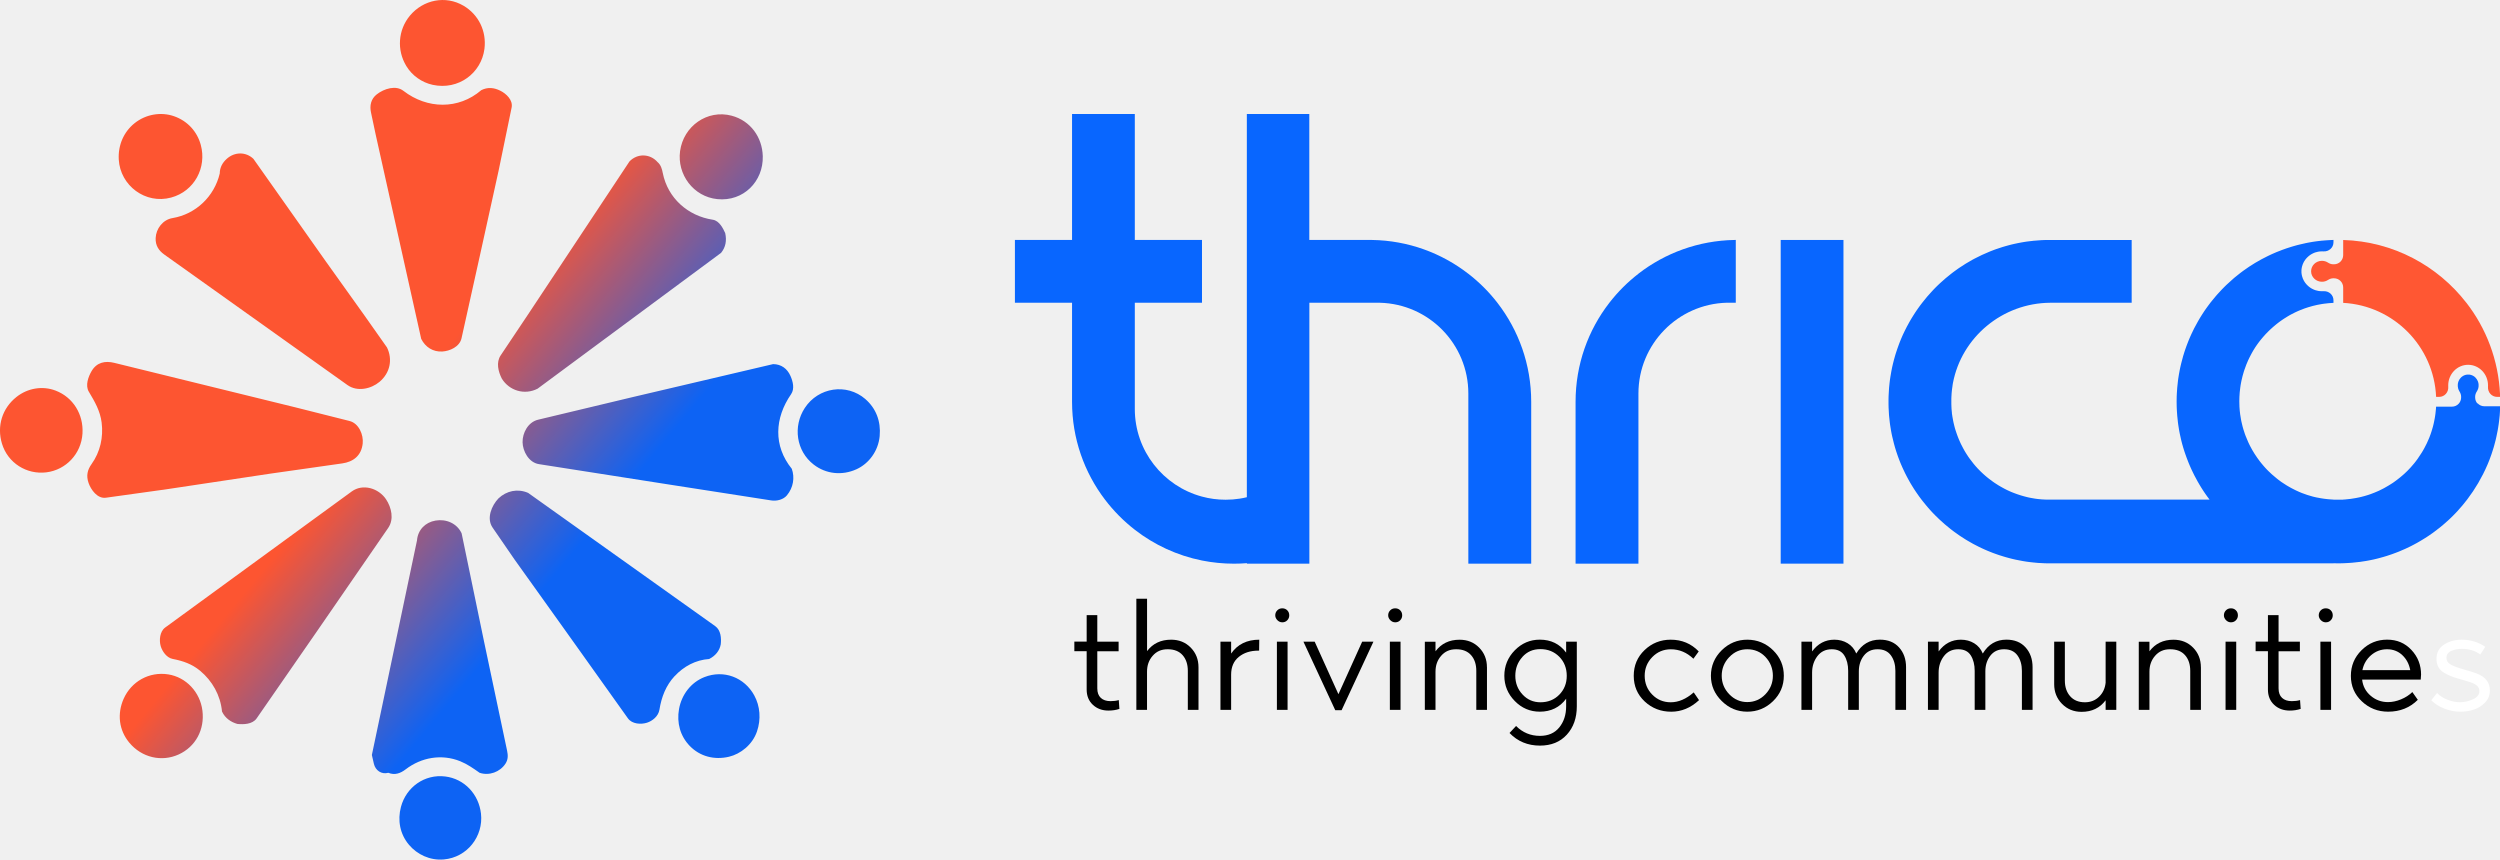
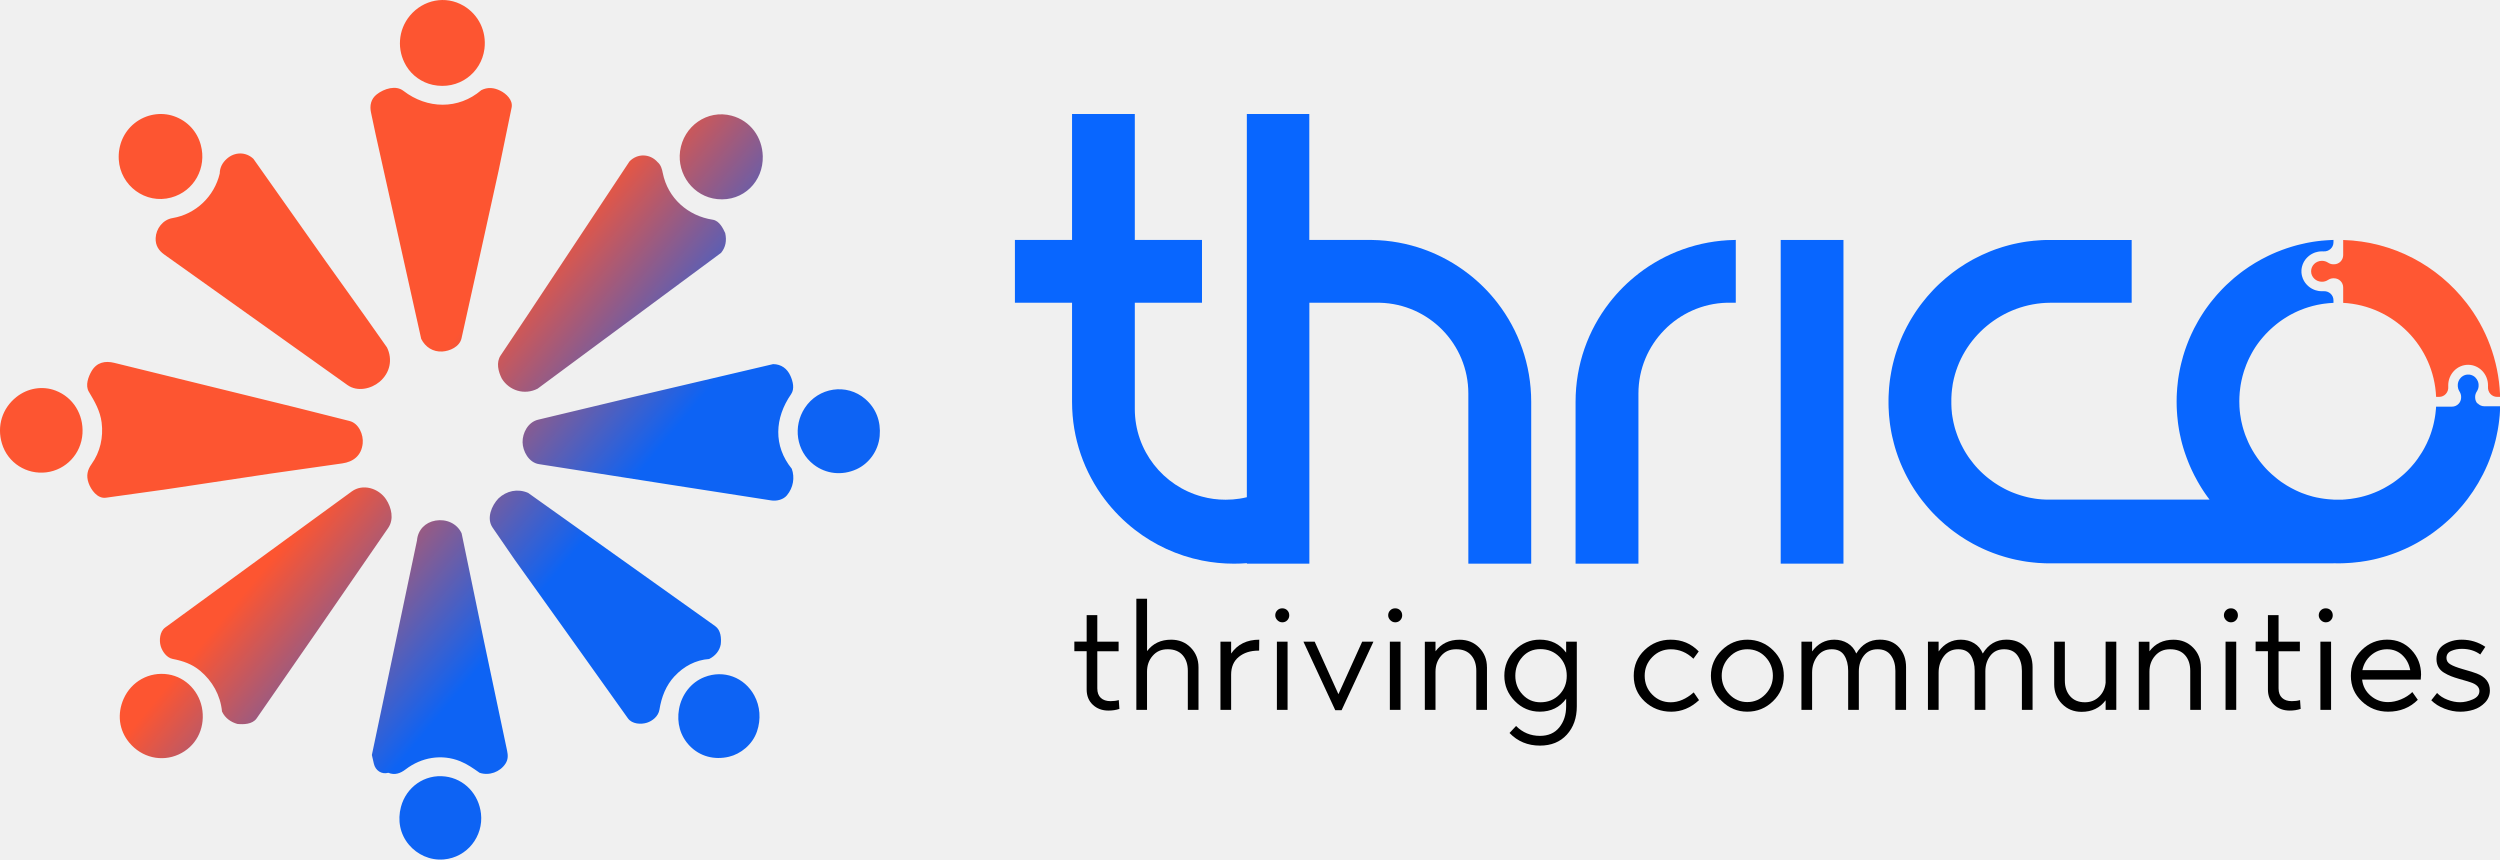
<svg xmlns="http://www.w3.org/2000/svg" id="Layer_2" data-name="Layer 2" viewBox="0 0 728.56 250.51">
  <defs>
    <style>
      .cls-1 {
        fill: #ff5733;
      }

      .cls-2 {
        fill: #0866ff;
      }

      .cls-3 {
        fill: url(#linear-gradient);
      }
    </style>
    <linearGradient id="linear-gradient" x1="25.85" y1="42.34" x2="223.56" y2="205.43" gradientUnits="userSpaceOnUse">
      <stop offset=".46" stop-color="#fd5531" />
      <stop offset=".72" stop-color="#0d63f4" />
    </linearGradient>
  </defs>
  <g id="Layer_1-2" data-name="Layer 1">
    <g>
      <path class="cls-3" d="M47.35,142.75l-16.5,2.3c-2.47.34-4.35-2.34-5.03-4.28-.75-2.13-.35-3.83.86-5.52,2.53-3.54,3.48-7.82,2.94-12.11-.43-3.41-2.02-6.12-3.74-9-1.09-1.83-.13-4.38.81-5.99,1.49-2.54,3.91-3.08,6.64-2.4l52.75,12.96,15.76,3.97c2.78.7,4.12,4.06,3.86,6.55-.37,3.55-2.73,5.36-5.98,5.82l-21.06,3-31.3,4.71ZM230.74,136.61c-5.41-6.69-5.01-14.76-.2-21.73,1.09-1.58.52-3.75-.18-5.33-.94-2.13-2.7-3.42-5.05-3.44l-40.76,9.57-27.73,6.63c-2.93.7-4.58,3.84-4.53,6.58.05,2.57,1.78,5.9,4.76,6.37l38.43,6.02,29.3,4.56c1.6.25,3.53-.25,4.55-1.49,1.87-2.26,2.33-5.18,1.41-7.75ZM112.78,101.26l-6.56-9.31-11.34-15.87-21.02-29.78c-2.24-2.14-5.49-2.05-7.75-.04-1.27,1.13-2.06,2.54-2.07,4.3-1.59,6.69-6.95,11.85-13.79,13-2.79.47-4.79,3.08-4.89,5.84-.08,2.11.86,3.6,2.53,4.79l53.38,38.03c2.84,2.02,6.85,1.14,9.33-.94,3.12-2.63,3.86-6.56,2.18-10.02ZM149.1,31.34c.45-2.2-1.62-4.08-3.31-4.91-1.87-.93-3.7-1.08-5.54-.15-6.63,5.7-15.75,5.54-22.69.19-2.21-1.71-5.61-.64-7.74,1.01-1.74,1.34-2.13,3.31-1.7,5.31l1.38,6.51,13.25,59.46c1.23,2.45,3.49,3.83,6.13,3.68,2.17-.12,5.06-1.35,5.62-3.86l5.29-23.82,5.53-25.09,3.78-18.33ZM69.12,210.97c1.84.18,4.45.15,5.68-1.63l17.89-25.83,20.44-29.66c1.75-2.54.96-5.94-.62-8.33-2.13-3.21-6.73-4.68-10-2.3l-13.54,9.87-40.85,29.8c-1.58,1.16-1.77,3.76-1.29,5.4.45,1.52,1.72,3.4,3.5,3.74,3,.58,5.62,1.48,7.99,3.45,3.54,2.95,5.92,7.1,6.38,11.88.93,1.99,2.65,3.09,4.43,3.6ZM210.13,73.7c1.34-1.65,1.7-3.55,1.21-5.78-.57-1.23-1.65-3.59-3.63-3.89-7.2-1.09-13.1-6.26-14.56-13.6-.24-1.21-.54-2.35-1.53-3.2-2.18-2.47-5.84-2.6-8.17-.19l-29.48,44.47-8.07,12.07c-1.37,2.04-.7,4.72.35,6.77,2.18,3.52,6.61,4.87,10.42,2.92l53.44-39.56ZM196.59,197.07c2.66-2.89,6.16-4.75,10.07-5.02,1.85-.92,3.06-2.46,3.38-4.26.21-1.77.05-4.14-1.61-5.32l-54.52-38.83c-3.08-1.33-6.3-.6-8.64,1.6-2.01,2.11-3.57,5.82-1.72,8.51l6.36,9.25,14.49,20.26,18.59,26.08c1.2,1.68,3.8,1.84,5.57,1.27,1.53-.5,3.3-1.82,3.62-3.81.6-3.73,1.9-7.03,4.39-9.73ZM139.77,225.21c2.76.93,5.93-.21,7.53-2.65.79-1.21.77-2.43.48-3.79l-6.76-32.01-6.49-31.33c-1.34-2.92-4.52-4.26-7.62-3.72-2.99.52-5.14,2.71-5.39,5.79l-13.15,62.52.59,2.57c.44,1.92,2.22,3.18,4.2,2.62,1.9.77,3.54.16,5.07-1.01,4.58-3.51,10.5-4.53,15.88-2.36,2.08.84,3.81,2.07,5.66,3.37ZM135.06,1.66c-5.23-3.07-11.72-1.74-15.59,2.89-3.46,4.15-3.9,10.02-1.05,14.71,1.68,2.77,4.51,4.78,7.7,5.47,7.49,1.61,14.15-3.42,15.06-10.49.65-5.12-1.69-9.98-6.11-12.58ZM58.51,42.22c-1.07-3.93-3.88-6.97-7.76-8.34s-8.32-.56-11.55,2.04c-3.1,2.49-4.83,6.34-4.59,10.58.44,7.58,7.76,13.11,15.27,11.07,6.78-1.84,10.43-8.75,8.63-15.35ZM222.29,45.51c-.15-5.54-3.6-10.33-9.06-11.79-7.09-1.89-14.05,3.02-15.04,10.32-.91,6.75,3.85,13.28,10.86,13.99,7.6.77,13.44-5.17,13.24-12.51ZM52.04,219.88c4.97-2.25,7.65-7.28,6.95-12.8-.68-5.41-4.77-9.73-9.96-10.55-5.54-.87-10.78,2.06-13.02,7.16-1.89,4.32-1.39,9.06,1.67,12.74,3.63,4.36,9.41,5.69,14.36,3.45ZM16.23,113.84c-3.89-1.5-8.24-.7-11.45,1.86-4.14,3.29-5.75,8.49-4.21,13.58,1.7,5.64,7.19,9.09,12.96,8.37,5.61-.7,10.16-5.32,10.51-11.35.32-5.56-2.74-10.51-7.81-12.46ZM252.19,116.3c-5.45-4.71-13.71-3.44-17.66,2.6-3.49,5.34-2.52,12.53,2.6,16.49,3.57,2.76,8.25,3.27,12.45,1.37,3.62-1.64,6.38-5.31,6.78-9.68.39-4.28-1.05-8.07-4.18-10.78ZM219.81,202.66c-2.89-5.29-8.9-7.54-14.52-5.34-3.94,1.54-6.67,5.15-7.41,9.33-.7,3.95.33,7.86,3.15,10.75,2.92,3,7.07,4.16,11.42,3.13,3.38-.8,6.83-3.5,8.15-7.36,1.22-3.57.92-7.38-.79-10.51ZM140.17,237.11c-.64-5.63-4.8-10.14-10.44-10.83-5.99-.73-11.35,3.1-12.88,8.86-1.04,3.9-.31,7.94,2.36,11.08,2.35,2.77,6.06,4.6,10.13,4.24,6.82-.59,11.58-6.75,10.83-13.36Z" />
      <g>
        <rect class="cls-2" x="518.94" y="69.93" width="18.29" height="94.33" />
        <path class="cls-2" d="M722,117.62c-.42-.47-.68-1.09-.68-1.78v-.23c0-.53.18-1.04.46-1.49,0-.01.02-.03.03-.04,0,0,0,0,0,0,.04-.06.08-.13.11-.19.07-.13.14-.27.19-.41.01-.04.03-.07.04-.11.01-.04.03-.07.04-.11,0-.04.02-.07.03-.1,0-.04.02-.07.03-.1,0-.01,0-.03,0-.04h0s.01-.07.02-.11c0-.04.02-.07.02-.11h0c.01-.08.02-.16.03-.24,0-.08,0-.16,0-.24s0-.16,0-.24c0-.04,0-.08-.01-.12,0-.04,0-.08-.01-.12-.02-.11-.04-.21-.06-.31-.04-.15-.09-.3-.14-.44-.16-.38-.38-.72-.65-1.01l-.11-.11s-.1-.09-.15-.13c-.02-.02-.05-.04-.07-.06-.04-.04-.09-.07-.13-.1-.04-.03-.07-.05-.11-.07-.04-.03-.09-.05-.14-.08-.04-.03-.09-.05-.13-.07-.04-.02-.09-.04-.13-.06,0,0,0,0-.01,0-.04-.02-.08-.04-.12-.05-.05-.02-.1-.04-.14-.05-.04-.02-.08-.03-.12-.04-.06-.02-.11-.03-.17-.04-.05,0-.1-.02-.15-.03-.05,0-.1-.02-.15-.02-.05,0-.1,0-.16-.01-.05,0-.1,0-.16,0s-.11,0-.16,0c-.05,0-.11,0-.16.01-.05,0-.1,0-.15.02-.05,0-.1.02-.15.03-.04,0-.09.02-.13.03,0,0-.02,0-.03,0-.04,0-.09.02-.13.04-.05.01-.1.03-.14.05-.04.02-.09.04-.14.06-.05.02-.09.04-.14.06-.04.02-.09.04-.13.07-.13.07-.26.15-.38.25-.02.02-.05.04-.07.06-.05.04-.1.09-.15.13l-.11.11c-.27.29-.5.63-.65,1.01-.06.14-.11.29-.14.44-.03.1-.04.2-.06.31,0,.04,0,.08-.01.12,0,.04,0,.08-.01.12,0,.08,0,.16,0,.24s0,.16,0,.24c0,.08.01.16.03.24,0,.07.02.14.04.21,0,.01,0,.03,0,.04.02.07.03.14.05.2h0c.02.07.05.15.07.22.05.14.12.28.19.41.04.07.07.13.11.19,0,0,0,0,0,.02.3.46.48.98.48,1.53v.22c0,.68-.26,1.31-.68,1.78-.49.55-1.2.89-1.99.89h-4.63c-.01.24-.03.46-.04.68-.04.45-.08.9-.14,1.35-.03.19-.05.38-.08.57-.02.11-.03.22-.05.33-.03.18-.06.36-.09.54-.03.19-.07.37-.11.56-.04.21-.09.42-.13.64-.04.2-.09.41-.14.61,0,.03-.01.05-.02.07-.04.18-.09.35-.13.52-.01.05-.03.1-.04.14-.05.19-.11.39-.17.58-.06.21-.13.42-.19.63-.08.26-.17.52-.26.78-.05.16-.11.31-.17.46-.06.16-.12.32-.18.48-.06.15-.12.31-.19.46-.38.92-.81,1.82-1.29,2.69-.11.2-.21.39-.33.59-.1.18-.2.35-.31.52-.06.1-.12.2-.19.31-.34.56-.71,1.11-1.09,1.64-.09.12-.18.24-.26.36-.03.04-.06.08-.09.12-.1.14-.21.28-.32.42-.03.04-.06.08-.09.12-.09.12-.19.24-.28.35-.23.29-.47.57-.72.84-.11.14-.24.27-.36.41-.58.64-1.18,1.24-1.82,1.82-.16.14-.32.29-.48.42-.17.15-.34.29-.51.43-.11.1-.23.19-.34.28-.13.11-.27.22-.41.32-.13.11-.27.21-.41.32-.14.11-.28.21-.42.31-.11.09-.23.17-.34.25-.14.1-.28.2-.43.3-.18.12-.35.23-.53.34-.12.08-.24.16-.37.23-.12.08-.24.15-.36.22-.36.22-.72.43-1.09.63-.16.09-.32.17-.48.26-.33.17-.65.34-.98.49-.13.07-.27.13-.41.19-.38.17-.76.34-1.15.49-.19.08-.38.15-.58.22-.01,0-.03.01-.04.02-.14.06-.29.11-.43.16-.26.1-.53.19-.79.27-.21.07-.42.13-.63.19-.2.06-.41.12-.62.18-.02,0-.03,0-.05.01-.2.06-.41.11-.61.16-.19.05-.39.1-.59.14s-.4.09-.59.12c-.15.03-.3.06-.46.09-.98.19-1.98.32-2.99.4-.18.01-.35.03-.53.04-.05,0-.1,0-.15,0v.04h-2.84v-.03s-.03,0-.04,0c-.21,0-.43-.02-.64-.04-.23-.01-.46-.03-.69-.05-.23-.02-.45-.04-.68-.07-.19-.02-.39-.04-.58-.07-.1-.01-.19-.03-.28-.04-.11-.02-.23-.03-.34-.05-.11-.02-.21-.03-.31-.05-.16-.02-.31-.05-.47-.08-.03,0-.06,0-.09-.02-.2-.03-.39-.07-.58-.11-.01,0-.03,0-.05,0-.21-.04-.42-.09-.63-.14-.21-.05-.42-.1-.63-.15-1.08-.28-2.14-.63-3.17-1.03-.2-.08-.41-.16-.61-.25-.14-.05-.27-.11-.41-.18-.28-.12-.56-.25-.83-.38-.13-.06-.26-.12-.38-.19-.28-.14-.57-.28-.85-.44-.11-.05-.22-.11-.33-.18-.26-.14-.51-.29-.77-.44-.13-.08-.27-.16-.4-.24-.46-.28-.92-.58-1.37-.89-.12-.08-.23-.16-.35-.25-.18-.12-.35-.25-.52-.39-.17-.13-.34-.26-.51-.4-.51-.4-1-.82-1.48-1.25-.32-.29-.64-.58-.94-.89-.14-.14-.28-.28-.42-.42-.01-.02-.03-.03-.04-.04-.15-.15-.29-.31-.43-.46-.14-.15-.27-.29-.4-.44-.02-.02-.04-.04-.06-.07-.27-.31-.54-.63-.8-.95,0,0,0-.02-.02-.03-.13-.16-.26-.33-.39-.49-.26-.34-.52-.69-.76-1.04-.25-.36-.49-.72-.73-1.09-.47-.73-.9-1.48-1.3-2.26-.1-.19-.2-.39-.29-.58-.1-.19-.19-.39-.28-.59-.27-.59-.53-1.2-.76-1.82-.08-.2-.16-.41-.23-.62-.14-.42-.28-.84-.41-1.26-.08-.26-.15-.53-.23-.8-.12-.47-.24-.94-.34-1.42-.04-.18-.07-.36-.11-.54-.11-.54-.19-1.09-.27-1.64-.1-.74-.17-1.48-.21-2.24h0c-.03-.52-.04-1.05-.04-1.58,0-.42,0-.84.03-1.26h0c.04-.93.12-1.84.25-2.75.03-.23.06-.45.1-.68.04-.23.07-.45.12-.67.04-.22.08-.44.13-.66.1-.44.2-.88.31-1.31.11-.43.24-.86.37-1.29.06-.21.13-.42.21-.64.14-.42.3-.84.46-1.25,0,0,0-.02,0-.03.18-.46.37-.91.57-1.35.07-.15.14-.3.21-.44.06-.14.13-.27.2-.41.13-.26.26-.53.4-.78.08-.16.17-.31.25-.47.09-.16.18-.32.27-.48.07-.12.14-.23.2-.35.04-.07.08-.13.12-.19.07-.12.15-.25.23-.37.04-.07.09-.14.13-.21.08-.13.17-.26.25-.38.03-.05.06-.1.1-.15.08-.12.17-.25.26-.37.08-.12.17-.24.25-.35.12-.17.25-.34.37-.5.11-.14.22-.28.33-.42.13-.17.27-.34.41-.5.15-.18.29-.35.45-.53.45-.52.92-1.03,1.41-1.51.15-.15.31-.31.47-.46.24-.22.47-.44.71-.65.11-.11.22-.2.34-.3.21-.18.42-.36.63-.53.14-.12.28-.24.43-.35.23-.18.46-.35.69-.53.12-.09.24-.18.36-.26.22-.16.44-.31.66-.46.16-.11.32-.22.49-.32.34-.22.68-.43,1.03-.64.12-.07.24-.14.36-.21.04-.02.08-.05.12-.07.16-.09.33-.19.5-.27.35-.19.71-.37,1.08-.55.1-.05.2-.1.3-.14.13-.06.27-.13.41-.19.2-.09.41-.18.61-.26.48-.2.95-.38,1.44-.56.35-.13.7-.25,1.06-.35.42-.13.85-.26,1.29-.37.41-.11.83-.21,1.25-.3.04,0,.07-.01.1-.02.43-.09.86-.17,1.29-.24.22-.04.45-.08.68-.1.9-.12,1.82-.21,2.75-.25h0v-.75c0-1.56-1.33-2.74-2.89-2.65h-.03c-.14,0-.28.01-.42.01-.22,0-.43,0-.64-.03-.07,0-.14-.02-.21-.03-.09-.01-.19-.03-.28-.04h0c-.24-.05-.48-.11-.71-.18,0,0-.01,0-.02,0-.11-.04-.23-.07-.34-.12-.1-.04-.2-.08-.29-.12-.02,0-.04-.02-.06-.03-.11-.05-.2-.1-.31-.15-.13-.07-.25-.14-.37-.21-.12-.07-.24-.15-.35-.24-.09-.07-.19-.14-.27-.21-.08-.06-.16-.13-.24-.21,0,0-.02-.01-.02-.02-.07-.06-.13-.12-.2-.19-.06-.06-.12-.12-.18-.19-.04-.05-.09-.1-.13-.14-.22-.25-.41-.52-.58-.81-.04-.07-.08-.14-.12-.21-.21-.39-.38-.81-.49-1.25-.01-.05-.03-.11-.04-.17-.01-.04-.02-.09-.03-.13-.02-.07-.03-.13-.04-.2-.02-.09-.03-.18-.04-.27,0-.06-.01-.12-.02-.18,0-.05,0-.1-.01-.15,0-.11,0-.22,0-.33s0-.22,0-.33c0-.05,0-.1.01-.15,0-.06,0-.12.02-.18,0-.09.02-.18.04-.27,0-.07.02-.14.04-.2,0-.04.02-.09.03-.13,0-.06.03-.11.04-.17.11-.44.28-.86.49-1.25.04-.07.08-.14.12-.21.17-.29.36-.56.58-.81.04-.05.08-.1.13-.14.06-.06.11-.12.18-.19.06-.06.13-.13.2-.19,0,0,.01-.01.02-.02.08-.07.16-.14.24-.21.09-.07.18-.14.27-.21.11-.08.23-.16.35-.24.12-.08.25-.15.37-.21.1-.05.2-.1.31-.15.02,0,.04-.02.06-.03.1-.04.19-.08.29-.12.11-.04.22-.08.34-.12,0,0,0,0,.02,0,.23-.07.47-.13.71-.18h0c.09-.02.19-.03.28-.04.07,0,.14-.02.21-.03.21-.02.43-.03.64-.03.14,0,.28,0,.42.01h.03c1.56.09,2.89-1.09,2.89-2.65v-.69h-.03c-.22,0-.44.02-.65.03-.23,0-.45.02-.68.04-.17,0-.33.02-.49.03-.14.01-.28.02-.42.03-.18.01-.35.03-.53.04-.2.02-.4.04-.6.05-.22.02-.44.05-.66.07s-.44.05-.67.08c-.22.03-.44.06-.66.09-.22.03-.44.07-.66.1-.22.03-.43.07-.64.11-.22.04-.45.08-.67.12s-.44.08-.65.13c-.65.13-1.29.28-1.93.44-.21.05-.43.11-.64.16-.13.04-.26.07-.4.11-.17.04-.34.09-.5.14-.12.04-.24.07-.37.11-.21.06-.42.12-.63.19-.42.13-.83.26-1.24.4-.36.12-.71.25-1.07.38-.17.06-.34.12-.5.19-.91.34-1.81.71-2.69,1.11-.38.18-.76.35-1.14.54-2.54,1.23-4.95,2.68-7.21,4.33-.3.22-.59.44-.88.66-.55.42-1.09.86-1.62,1.3-.15.12-.3.25-.44.38-.66.57-1.3,1.15-1.93,1.75-.15.14-.29.28-.44.43-.15.14-.29.28-.43.43-.15.15-.3.3-.45.46-.44.46-.88.93-1.3,1.41l-.42.48c-.42.49-.82.98-1.22,1.47-.13.17-.26.34-.4.5-.22.29-.44.57-.65.87-.21.28-.41.56-.62.85-.02.02-.03.04-.05.07-.17.23-.33.47-.49.71-.06.09-.11.17-.17.26-.18.26-.35.53-.52.8-.18.28-.36.57-.53.86-.19.33-.39.65-.58.98-.05.08-.1.17-.14.26-.32.56-.62,1.12-.92,1.69,0,.02-.02.04-.03.05-.28.55-.55,1.11-.81,1.67-.09.19-.18.39-.26.58-.09.19-.17.39-.26.59-.08.19-.17.39-.25.59s-.16.4-.24.6c-.08.2-.16.4-.23.6s-.15.4-.23.6c-.07.19-.14.38-.2.57-.03.08-.06.16-.09.24-.12.34-.23.68-.34,1.02-.12.37-.24.75-.35,1.13-.21.73-.41,1.46-.58,2.2-.08.33-.16.66-.23.99-.05.24-.1.48-.15.72-.04.21-.09.43-.12.64-.05.26-.09.51-.14.76-.07.4-.13.79-.19,1.19-.03.22-.06.44-.09.66-.09.66-.16,1.32-.21,1.99-.02.22-.04.44-.05.67-.02.25-.04.51-.05.76-.01.19-.02.39-.03.58,0,.22-.02.43-.03.65v.03c-.02.47-.02.95-.02,1.42s0,.95.02,1.42h0c0,.23.02.45.03.68,0,.2.02.4.03.59.01.25.03.5.05.76.02.22.04.45.05.67.05.67.13,1.33.21,1.99.03.22.06.44.09.66.03.22.06.44.1.65.03.17.05.34.08.51.02.13.04.27.07.41.02.13.04.26.07.38.04.2.08.41.12.62.13.63.27,1.26.42,1.89.04.16.08.32.12.48.05.22.11.43.17.65.05.19.1.38.16.56.04.14.08.28.12.42.05.15.09.31.14.46.06.19.11.38.18.56.02.08.05.15.07.22.1.29.19.57.29.85.03.08.06.16.09.24.07.19.13.38.2.57.07.2.15.41.23.6.08.2.15.4.23.6.08.2.16.4.24.6s.17.4.25.59c.09.2.17.39.26.59.09.19.18.39.26.58.26.56.53,1.12.81,1.67,0,.02.02.04.03.05.3.58.61,1.16.93,1.73.19.34.39.67.58,1,.14.23.28.46.42.69.05.09.11.17.16.26.17.27.34.54.52.81.19.28.37.56.56.83,0,0,.01.02.02.03.2.28.4.56.6.84.01.02.03.04.04.05.19.26.39.52.58.78h-46.58c-.2,0-.41,0-.61,0-.02,0-.04,0-.06,0-.1,0-.19,0-.28,0-.35,0-.69-.03-1.03-.05-.11,0-.22-.01-.34-.02-.15,0-.3-.03-.45-.04-.16-.02-.33-.03-.49-.05-.03,0-.05,0-.08,0-.16-.02-.32-.04-.48-.06-.19-.03-.37-.05-.56-.08-.47-.07-.94-.16-1.41-.25-.17-.04-.34-.07-.51-.11-.15-.04-.3-.07-.45-.11-.23-.05-.46-.11-.69-.18-.02,0-.03,0-.05-.01-.03,0-.06-.02-.09-.03-.25-.06-.49-.13-.74-.21-.1-.03-.21-.06-.31-.1-.04-.01-.09-.03-.13-.04-.15-.05-.31-.1-.46-.15-.23-.08-.45-.16-.68-.24-.19-.07-.37-.14-.56-.21-.03,0-.05-.02-.08-.03-.22-.09-.43-.17-.65-.26-.2-.08-.4-.17-.6-.26-.01,0-.03-.01-.04-.02-.18-.08-.35-.16-.52-.24-.01,0-.03-.01-.04-.02-.01,0-.03-.01-.04-.02-.03-.01-.05-.02-.08-.04-.19-.09-.39-.19-.58-.29-.2-.11-.41-.21-.61-.33-.2-.11-.41-.22-.61-.34-.19-.11-.38-.22-.56-.33-.03-.02-.06-.04-.09-.05-.37-.23-.74-.47-1.1-.71-.19-.12-.38-.26-.56-.39,0,0,0,0,0,0-.37-.26-.74-.54-1.1-.82-.18-.14-.36-.28-.54-.43-.18-.14-.35-.29-.52-.44-.18-.15-.35-.3-.52-.46-.13-.12-.26-.23-.38-.35-.06-.06-.12-.12-.19-.18-.06-.06-.12-.12-.19-.18-.08-.08-.16-.15-.24-.24-.08-.08-.17-.17-.25-.25-.02-.02-.04-.04-.06-.06-.1-.1-.19-.19-.28-.29-.02-.02-.03-.03-.05-.05,0-.01-.02-.03-.04-.04-.03-.04-.07-.07-.1-.11-.02-.02-.04-.04-.05-.06-.09-.09-.17-.19-.25-.28-.04-.03-.06-.07-.1-.1-.23-.26-.46-.53-.68-.8-.44-.53-.86-1.08-1.26-1.64-.14-.2-.27-.4-.41-.59,0-.02-.02-.03-.03-.05,0,0,0,0-.01-.02-.11-.15-.2-.31-.31-.47-.08-.13-.16-.26-.24-.38-.13-.2-.25-.41-.37-.61-.01-.02-.03-.04-.04-.07-.07-.11-.13-.23-.19-.34,0-.01-.02-.03-.02-.04-.07-.12-.14-.24-.2-.36-.22-.41-.43-.82-.64-1.24-.1-.21-.2-.42-.29-.63-.07-.15-.13-.3-.19-.45-.04-.08-.07-.16-.11-.24-.03-.08-.07-.16-.1-.24-.02-.04-.04-.09-.05-.13-.05-.12-.1-.23-.14-.35-.07-.18-.14-.35-.2-.53-.08-.22-.16-.44-.23-.66-.05-.15-.1-.3-.15-.45,0-.02,0-.03-.02-.05,0-.02-.01-.04-.02-.06-.03-.09-.05-.17-.08-.26-.04-.11-.07-.21-.1-.32-.01-.03-.02-.06-.03-.1-.03-.1-.05-.19-.08-.28-.04-.15-.09-.31-.12-.46,0-.02,0-.03-.01-.04-.06-.25-.12-.49-.18-.74-.04-.16-.07-.33-.11-.49-.02-.1-.04-.2-.06-.3-.08-.38-.15-.77-.21-1.16-.04-.22-.07-.44-.1-.66-.02-.12-.03-.24-.05-.35,0,0,0-.02,0-.03s0-.02,0-.03c0-.03,0-.06,0-.09-.02-.16-.04-.33-.05-.5-.02-.19-.04-.37-.05-.56,0-.11-.02-.21-.02-.31,0-.03,0-.06,0-.1,0-.11-.02-.22-.02-.34,0-.05,0-.1,0-.15,0-.16-.02-.33-.02-.49,0-.09,0-.19,0-.28,0-.2,0-.4,0-.6v-.23c0-.11,0-.23,0-.34,0-.09,0-.18,0-.26,0-.22.01-.43.03-.65,0-.18.02-.35.03-.53v-.02s0-.04,0-.06c0-.11.01-.22.03-.33,0-.02,0-.03,0-.05.02-.23.04-.47.07-.7.01-.12.03-.24.04-.36s.03-.24.05-.36c.03-.23.06-.46.1-.69,0-.02,0-.04,0-.06,0,0,0-.02,0-.03.03-.21.07-.43.11-.64,2.52-13.32,14.38-23.33,28.39-23.41h.05s.08,0,.13,0h23.52v-18.29h0s-23.06,0-23.06,0c-.22,0-.43,0-.65,0s-.44,0-.65,0h-.16s-.07,0-.1,0h-.03c-.14,0-.28,0-.42,0-.26,0-.53.02-.79.03-.15,0-.31.01-.46.02-.74.04-1.48.1-2.22.17-.29.03-.58.06-.87.1-.3.04-.6.07-.9.11-.02,0-.04,0-.06,0-.29.04-.57.08-.86.13-.35.05-.7.11-1.04.18-.31.06-.63.12-.94.18h0c-.31.06-.62.13-.93.2-.22.05-.43.1-.65.15-.05,0-.09.02-.14.03-.13.03-.26.06-.39.1-.19.04-.38.1-.57.15-.35.09-.7.19-1.05.29-.27.08-.53.16-.8.24-.06.02-.12.04-.18.06-.26.08-.53.17-.79.26-.22.07-.44.15-.65.22,0,0-.02,0-.03,0-.18.06-.35.12-.52.19-.41.15-.82.31-1.23.47-.12.05-.24.1-.36.15-1.43.58-2.83,1.24-4.19,1.95-.23.12-.47.25-.7.37-1.31.72-2.58,1.5-3.8,2.33-.11.08-.22.15-.34.23-.48.33-.94.67-1.41,1.02-.22.16-.43.33-.64.49,0,0,0,0,0,0h0c-1.13.88-2.22,1.8-3.26,2.77-.11.1-.21.19-.31.29-.13.12-.26.24-.38.36-.18.17-.35.34-.53.52,0,0,0,0,0,0-.18.18-.35.35-.52.53s-.34.36-.51.54c-.51.54-1.01,1.1-1.5,1.67-.49.57-.95,1.15-1.41,1.74-.24.31-.47.61-.7.92-.23.31-.45.63-.68.94-.22.32-.44.64-.65.96h0c-.21.33-.42.65-.63.98-.2.33-.41.66-.61.99-.18.31-.36.62-.54.93-.03.06-.06.11-.09.17-.17.31-.34.62-.51.94,0,.02-.02.04-.04.06-.16.31-.32.62-.48.94-.18.36-.35.72-.53,1.09-.08.18-.17.35-.25.53,0,0,0,0,0,0-.16.35-.31.71-.46,1.06-.15.35-.29.7-.43,1.05,0,.01,0,.02-.01.04-.07.18-.14.36-.21.55-.15.4-.3.81-.44,1.22-.05.15-.1.3-.15.45-.06.19-.12.37-.19.56-.06.19-.12.37-.18.56-.06.19-.11.38-.17.56-.11.38-.22.76-.32,1.15h0s0,0,0,0h0c-.09.35-.19.71-.27,1.06-.09.35-.17.71-.25,1.07,0,.04-.02.09-.03.14-.05.23-.1.46-.14.7-.04.21-.09.43-.12.65-.09.47-.17.94-.24,1.41-.03.18-.05.35-.08.53,0,.04-.01.08-.02.12-.03.18-.05.35-.07.53-.03.19-.05.39-.07.59-.04.4-.09.79-.12,1.19-.02.17-.03.34-.04.5-.05.64-.09,1.29-.11,1.93,0,.16-.01.31-.02.47,0,.19,0,.38-.01.57,0,.24,0,.49,0,.73h0c0,.26,0,.51,0,.76,0,.2,0,.4.01.59,0,.14,0,.28.01.42.03.67.06,1.33.11,1.99.01.16.03.32.04.48.05.6.11,1.19.19,1.78.02.16.04.31.06.47,0,.08.02.15.03.23.02.15.04.31.07.46.07.45.14.89.22,1.34.05.25.09.5.14.74.05.25.1.5.15.74.16.74.34,1.48.54,2.21h0c.1.39.2.76.31,1.13.11.37.22.74.34,1.11.11.35.23.7.35,1.04.07.2.14.4.21.6.05.15.11.3.17.45.08.21.16.42.24.63.07.18.14.36.21.54.07.18.14.35.22.53.15.35.3.7.46,1.05.24.52.48,1.04.73,1.55.17.34.34.68.52,1.02.18.34.36.67.54,1,.19.33.37.66.56.99.19.33.39.65.59.97.15.24.3.48.45.72.23.36.47.71.71,1.06.24.35.49.7.73,1.04.22.31.45.61.68.91.15.19.3.39.45.58,0,0,.02.02.03.03.32.41.64.8.98,1.2.17.2.33.39.5.59.17.19.34.39.51.58.17.19.34.38.52.57s.35.38.53.56.36.37.54.55c.36.37.73.73,1.11,1.08,1.04.99,2.14,1.93,3.27,2.82.08.07.16.13.25.19h0c.05.04.11.09.16.13.16.12.33.25.49.37.12.09.24.18.37.27.96.71,1.95,1.38,2.97,2.01.22.13.43.27.65.4.57.35,1.16.68,1.75,1,.24.13.48.26.73.38.3.16.61.32.92.47.28.14.57.28.86.41.01,0,.03,0,.04.02.27.13.55.25.83.38.29.13.58.26.88.38.24.1.49.2.74.3.25.1.49.19.74.29.17.07.34.13.52.19.27.1.54.2.82.29.26.09.53.18.79.27,0,0,.02,0,.03,0,.3.1.59.19.89.28.26.08.51.15.77.23.07.02.13.04.19.05.28.08.56.15.84.23.34.09.69.18,1.04.26.31.07.62.14.94.21.64.14,1.28.26,1.93.37.33.06.65.11.98.16.27.04.54.08.81.11.12.02.24.03.36.04.26.03.53.06.79.09.21.02.41.04.63.06.06,0,.12.01.18.02.14.01.29.03.43.04.22.02.43.03.65.05.07,0,.13,0,.2,0,.24.02.47.03.71.04.14,0,.27.01.41.02.2,0,.41.02.61.02.13,0,.26,0,.39,0,.27,0,.55,0,.83,0h82.54v-.02h.02c.23,0,.46.01.69.02.24,0,.47,0,.71,0s.48,0,.71,0c.23,0,.47,0,.7-.02h.02c.23,0,.45-.02.68-.03.23,0,.46-.02.69-.04.23-.01.46-.03.69-.04.17-.01.35-.03.52-.04.78-.06,1.55-.15,2.32-.25.6-.08,1.19-.17,1.77-.27.26-.04.51-.09.76-.14.22-.04.44-.09.66-.13.23-.04.45-.09.67-.14.21-.05.42-.1.64-.15.22-.05.43-.1.65-.16.22-.05.43-.11.64-.17s.43-.11.64-.18c.05-.01.11-.03.16-.04.37-.11.74-.21,1.11-.33h0c.56-.18,1.1-.36,1.65-.55.09-.03.18-.06.26-.1.19-.07.38-.14.57-.21.21-.08.41-.15.61-.23.2-.08.41-.16.61-.24.61-.25,1.21-.51,1.8-.78.4-.18.79-.37,1.18-.56.15-.07.3-.15.45-.22.24-.12.48-.24.71-.37.37-.19.73-.39,1.1-.59.02,0,.03-.02.04-.03.19-.11.38-.21.56-.32.19-.11.37-.22.56-.33.19-.11.37-.22.56-.34.19-.11.37-.23.55-.34.18-.11.36-.23.55-.35.2-.13.41-.27.62-.41.3-.2.59-.41.89-.62.05-.04.1-.08.16-.11.16-.11.31-.23.46-.34.52-.38,1.03-.78,1.54-1.18.34-.27.67-.54,1-.82.48-.41.95-.82,1.41-1.24.18-.17.35-.33.53-.49.31-.29.62-.59.92-.89.3-.3.6-.61.9-.92.15-.16.29-.31.44-.47,1.02-1.1,1.99-2.26,2.9-3.46,2.31-3.04,4.26-6.36,5.8-9.92.1-.24.2-.48.3-.71.11-.27.22-.55.33-.82.21-.55.42-1.1.61-1.67.07-.21.14-.42.21-.64.14-.42.27-.85.4-1.27.06-.22.12-.43.19-.65.15-.54.3-1.09.43-1.64,0-.03.02-.06.02-.1.07-.29.14-.58.2-.88.13-.59.25-1.18.36-1.77,0-.04.01-.08.02-.12.04-.26.09-.52.13-.78.05-.3.09-.6.14-.9.04-.3.08-.6.12-.91.07-.59.13-1.18.19-1.78,0-.03,0-.05,0-.08.02-.29.04-.58.06-.87,0,0,0-.01,0-.02.02-.31.04-.62.05-.93v-.66h-4.58c-.79,0-1.5-.34-1.99-.89Z" />
        <path class="cls-2" d="M427.89,79.77c-7.77-6.02-17.48-9.67-28.03-9.84-.27,0-.54,0-.81,0s-.54,0-.81,0h-16.68v-36.71h-18.2v111.68c-.69.17-1.39.31-2.1.42-1.33.21-2.7.31-4.09.31-2.38,0-4.69-.31-6.88-.91-11.28-3.03-19.58-13.32-19.58-25.55v-30.95h19.58v-18.29h-19.58v-36.71h-18.29v36.71h-16.65v18.29h16.65v28.87c0,10.73,3.58,20.62,9.62,28.54,2.5,3.28,5.42,6.23,8.68,8.76,5.64,4.38,12.31,7.5,19.58,8.96,3.01.6,6.12.92,9.3.92,1.27,0,2.53-.05,3.78-.15v.15h18.2v-76.04h19.2c.23,0,.45,0,.68,0s.46,0,.68,0c14.3.36,25.77,12.07,25.77,26.45v49.59h18.32v-47.17c0-10.87-3.68-20.89-9.86-28.87-2.45-3.16-5.29-6-8.46-8.45Z" />
        <path class="cls-2" d="M477.48,79.77c-3.17,2.45-6.01,5.29-8.46,8.45-6.19,7.98-9.86,17.99-9.86,28.87v47.17h18.32v-49.59c0-14.38,11.48-26.08,25.77-26.45.23,0,.46,0,.68,0s.46,0,.68,0h1.24v-18.29h-.35c-10.55.18-20.26,3.82-28.04,9.84Z" />
        <path class="cls-1" d="M718.74,88.22c-8.36-10.79-21.29-17.85-35.88-18.28v4.41c0,1.47-1.19,2.67-2.67,2.67h-.22c-.55,0-1.08-.19-1.54-.49-.5-.33-1.11-.52-1.76-.52-1.75,0-3.16,1.37-3.16,3.05s1.42,3.05,3.16,3.05c.65,0,1.26-.19,1.76-.52.46-.3.99-.49,1.54-.49h.22c1.47,0,2.67,1.19,2.67,2.67v4.49c14.7.8,26.45,12.66,27.08,27.4h.89c1.57,0,2.76-1.35,2.65-2.92,0-.14-.01-.28-.01-.42,0-3.32,2.6-6.01,5.8-6.01s5.8,2.69,5.8,6.01c0,.14,0,.28-.01.42-.1,1.57,1.08,2.92,2.65,2.92h.86v-.66c-.44-10.07-4.03-19.32-9.82-26.79Z" />
        <g>
          <path d="M319.78,179.28v7.72h6.21v2.79h-6.21v10.82c0,1.21.34,2.14,1.02,2.77.68.64,1.63.95,2.84.95.89,0,1.69-.1,2.4-.31l.18,2.57c-.98.33-2.04.49-3.19.49-1.83,0-3.35-.56-4.55-1.69-1.2-1.12-1.8-2.6-1.8-4.44v-11.18h-3.59v-2.79h3.59v-7.72h3.11Z" />
          <path d="M334.28,174.49v15.26c1.69-2.22,4.02-3.33,7.01-3.33,2.31,0,4.21.77,5.72,2.31,1.51,1.54,2.26,3.45,2.26,5.72v12.42h-3.11v-11.36c0-1.89-.5-3.42-1.51-4.57-1.01-1.15-2.46-1.73-4.35-1.73s-3.26.63-4.37,1.89c-1.11,1.26-1.66,2.8-1.66,4.64v11.14h-3.11v-32.39h3.11Z" />
          <path d="M366.98,186.42l-.04,3.19h-.22c-2.31,0-4.21.61-5.7,1.82-1.49,1.21-2.24,2.94-2.24,5.19v10.25h-3.11v-19.87h3.11v3.46c1.86-2.69,4.6-4.04,8.21-4.04Z" />
          <path d="M375.72,179.32c0,.56-.19,1.04-.58,1.44-.38.4-.87.6-1.46.6-.53,0-1.01-.21-1.42-.62-.41-.41-.62-.89-.62-1.42,0-.56.19-1.04.58-1.44.38-.4.87-.6,1.46-.6s1.08.19,1.46.58c.38.38.58.87.58,1.46ZM375.23,187v19.87h-3.11v-19.87h3.11Z" />
          <path d="M400.25,187l-9.27,19.96h-1.86l-9.27-19.96h3.28l6.92,15.31,6.92-15.31h3.28Z" />
          <path d="M408.63,179.32c0,.56-.19,1.04-.58,1.44-.38.4-.87.6-1.46.6-.53,0-1.01-.21-1.42-.62-.41-.41-.62-.89-.62-1.42,0-.56.19-1.04.58-1.44.38-.4.87-.6,1.46-.6s1.08.19,1.46.58c.38.38.58.87.58,1.46ZM408.15,187v19.87h-3.11v-19.87h3.11Z" />
          <path d="M433.34,194.45v12.42h-3.11v-11.36c0-1.89-.5-3.42-1.51-4.57-1.01-1.15-2.46-1.73-4.35-1.73s-3.26.63-4.37,1.89c-1.11,1.26-1.66,2.8-1.66,4.64v11.14h-3.11v-19.87h3.11v2.79c1.69-2.25,4.02-3.37,7.01-3.37,2.31,0,4.21.77,5.72,2.31,1.51,1.54,2.26,3.45,2.26,5.72Z" />
          <path d="M456.41,190.19v-3.19h3.11v18.85c0,3.37-.97,6.12-2.91,8.25-1.94,2.13-4.55,3.19-7.83,3.19-3.55,0-6.51-1.23-8.87-3.68l1.91-2.04c1.92,1.92,4.24,2.88,6.96,2.88,2.42,0,4.3-.82,5.63-2.46,1.33-1.64,2-3.69,2-6.14v-2.22c-1.86,2.51-4.42,3.77-7.67,3.77-2.84,0-5.27-1.03-7.3-3.11-2.03-2.07-3.04-4.52-3.04-7.36s1.01-5.34,3.04-7.41c2.03-2.07,4.46-3.11,7.3-3.11,3.25,0,5.81,1.26,7.67,3.77ZM443.66,191.46c-1.38,1.52-2.06,3.35-2.06,5.48s.7,3.95,2.11,5.46c1.4,1.51,3.14,2.26,5.21,2.26,2.22,0,4.05-.74,5.5-2.22,1.45-1.48,2.17-3.31,2.17-5.5s-.73-4.1-2.2-5.57c-1.46-1.46-3.29-2.2-5.48-2.2s-3.88.76-5.26,2.28Z" />
          <path d="M495.05,189.84l-1.55,2.13c-1.92-1.83-4.11-2.75-6.57-2.75-2.13,0-3.93.75-5.41,2.26-1.48,1.51-2.22,3.33-2.22,5.46s.73,3.99,2.2,5.48c1.46,1.49,3.26,2.24,5.39,2.24,2.28,0,4.51-.96,6.7-2.88l1.55,2.26c-2.43,2.25-5.13,3.37-8.12,3.37s-5.59-1-7.72-2.99c-2.13-2-3.19-4.49-3.19-7.48s1.06-5.49,3.17-7.5c2.11-2.01,4.65-3.02,7.61-3.02,3.25,0,5.97,1.14,8.16,3.42Z" />
          <path d="M516.72,189.5c2.09,2.06,3.13,4.53,3.13,7.43s-1.05,5.37-3.15,7.41c-2.1,2.04-4.6,3.06-7.5,3.06s-5.35-1.03-7.45-3.11c-2.1-2.07-3.15-4.52-3.15-7.36s1.05-5.37,3.15-7.43c2.1-2.06,4.58-3.08,7.45-3.08s5.43,1.03,7.52,3.08ZM503.92,191.52c-1.45,1.54-2.17,3.34-2.17,5.41s.73,3.87,2.2,5.39c1.46,1.52,3.22,2.28,5.26,2.28s3.83-.76,5.28-2.28c1.45-1.52,2.17-3.32,2.17-5.39s-.72-3.95-2.15-5.46c-1.43-1.51-3.2-2.26-5.3-2.26s-3.83.77-5.28,2.31Z" />
          <path d="M555.47,194.45v12.42h-3.11v-11.36c0-1.8-.43-3.31-1.29-4.5-.86-1.2-2.16-1.8-3.9-1.8s-3.05.63-4.02,1.89c-.96,1.26-1.44,2.77-1.44,4.55v11.22h-3.11v-11.36c0-1.8-.38-3.31-1.13-4.5-.75-1.2-1.97-1.8-3.66-1.8-1.77,0-3.17.67-4.19,2.02-1.02,1.35-1.53,2.94-1.53,4.77v10.87h-3.11v-19.87h3.11v2.84c1.69-2.28,3.84-3.42,6.48-3.42,1.45,0,2.74.35,3.88,1.04,1.14.7,1.97,1.69,2.51,2.99,1.63-2.69,3.92-4.04,6.88-4.04,2.37,0,4.23.75,5.59,2.26,1.36,1.51,2.04,3.43,2.04,5.77Z" />
          <path d="M592.34,194.45v12.42h-3.11v-11.36c0-1.8-.43-3.31-1.29-4.5-.86-1.2-2.16-1.8-3.9-1.8s-3.05.63-4.02,1.89c-.96,1.26-1.44,2.77-1.44,4.55v11.22h-3.11v-11.36c0-1.8-.38-3.31-1.13-4.5-.75-1.2-1.97-1.8-3.66-1.8-1.77,0-3.17.67-4.19,2.02-1.02,1.35-1.53,2.94-1.53,4.77v10.87h-3.11v-19.87h3.11v2.84c1.69-2.28,3.84-3.42,6.48-3.42,1.45,0,2.74.35,3.88,1.04,1.14.7,1.97,1.69,2.51,2.99,1.63-2.69,3.92-4.04,6.88-4.04,2.37,0,4.23.75,5.59,2.26,1.36,1.51,2.04,3.43,2.04,5.77Z" />
          <path d="M616.74,187v19.87h-3.11v-2.79c-1.69,2.25-4.02,3.37-7.01,3.37-2.28,0-4.18-.78-5.7-2.33-1.52-1.55-2.28-3.45-2.28-5.7v-12.42h3.11v11.36c0,1.86.52,3.38,1.55,4.55,1.03,1.17,2.47,1.75,4.3,1.75,1.63,0,2.99-.53,4.1-1.6s1.75-2.42,1.93-4.08v-11.98h3.11Z" />
          <path d="M641.4,194.45v12.42h-3.11v-11.36c0-1.89-.5-3.42-1.51-4.57-1.01-1.15-2.46-1.73-4.35-1.73s-3.26.63-4.37,1.89c-1.11,1.26-1.66,2.8-1.66,4.64v11.14h-3.11v-19.87h3.11v2.79c1.69-2.25,4.02-3.37,7.01-3.37,2.31,0,4.21.77,5.72,2.31,1.51,1.54,2.26,3.45,2.26,5.72Z" />
          <path d="M652.18,179.32c0,.56-.19,1.04-.58,1.44-.38.4-.87.6-1.46.6-.53,0-1.01-.21-1.42-.62-.41-.41-.62-.89-.62-1.42,0-.56.19-1.04.58-1.44.38-.4.87-.6,1.46-.6s1.08.19,1.46.58c.38.38.58.87.58,1.46ZM651.69,187v19.87h-3.11v-19.87h3.11Z" />
          <path d="M664.03,179.28v7.72h6.21v2.79h-6.21v10.82c0,1.21.34,2.14,1.02,2.77.68.64,1.63.95,2.84.95.89,0,1.69-.1,2.4-.31l.18,2.57c-.98.33-2.04.49-3.19.49-1.83,0-3.35-.56-4.55-1.69-1.2-1.12-1.8-2.6-1.8-4.44v-11.18h-3.59v-2.79h3.59v-7.72h3.11Z" />
          <path d="M679.82,179.32c0,.56-.19,1.04-.58,1.44-.38.4-.87.6-1.46.6-.53,0-1.01-.21-1.42-.62-.41-.41-.62-.89-.62-1.42,0-.56.19-1.04.58-1.44.38-.4.87-.6,1.46-.6s1.08.19,1.46.58c.38.38.58.87.58,1.46ZM679.33,187v19.87h-3.11v-19.87h3.11Z" />
          <path d="M705.55,196.67c0,.44-.03.9-.09,1.38h-17.08c.21,1.89,1.03,3.46,2.48,4.7,1.45,1.24,3.13,1.86,5.06,1.86,1.24,0,2.51-.27,3.79-.8,1.29-.53,2.39-1.24,3.3-2.13l1.6,2.26c-2.31,2.31-5.19,3.46-8.65,3.46-2.99,0-5.55-1.01-7.67-3.02-2.13-2.01-3.19-4.48-3.19-7.41s1.03-5.42,3.11-7.48c2.07-2.06,4.55-3.08,7.45-3.08s5.2,1,7.08,2.99c1.88,2,2.82,4.41,2.82,7.25ZM688.47,195.29h13.93c-.33-1.77-1.09-3.23-2.31-4.37-1.21-1.14-2.69-1.71-4.44-1.71s-3.33.58-4.66,1.73c-1.33,1.15-2.17,2.6-2.53,4.35Z" />
-           <path fill="white" d="M724.27,188.51l-1.46,2.22c-1.48-1.09-3.27-1.64-5.37-1.64-1.12,0-2.15.2-3.08.6-.93.4-1.4,1.09-1.4,2.06,0,.8.38,1.42,1.15,1.86.71.44,1.89.9,3.55,1.38,2.01.56,3.39.99,4.13,1.29,2.54.98,3.82,2.62,3.82,4.92,0,1.39-.47,2.57-1.42,3.55-.95.98-2.05,1.66-3.3,2.06-1.26.4-2.57.6-3.93.6-1.51,0-3.03-.3-4.57-.89-1.54-.59-2.82-1.4-3.86-2.44l1.69-2.13c.77.83,1.78,1.49,3.04,1.97,1.26.49,2.48.73,3.66.73s2.45-.28,3.73-.84c1.27-.56,1.91-1.38,1.91-2.44,0-1.12-.86-1.97-2.57-2.53-.24-.09-.74-.24-1.51-.47-.77-.22-1.41-.41-1.91-.55-.92-.27-1.69-.52-2.33-.78-.64-.25-1.31-.59-2.02-1.02-.71-.43-1.25-.98-1.62-1.64-.37-.67-.55-1.44-.55-2.33,0-1.86.74-3.27,2.22-4.21,1.48-.95,3.19-1.42,5.15-1.42,2.51,0,4.81.7,6.88,2.09Z" />
+           <path d="M724.27,188.51l-1.46,2.22c-1.48-1.09-3.27-1.64-5.37-1.64-1.12,0-2.15.2-3.08.6-.93.4-1.4,1.09-1.4,2.06,0,.8.38,1.42,1.15,1.86.71.44,1.89.9,3.55,1.38,2.01.56,3.39.99,4.13,1.29,2.54.98,3.82,2.62,3.82,4.92,0,1.39-.47,2.57-1.42,3.55-.95.98-2.05,1.66-3.3,2.06-1.26.4-2.57.6-3.93.6-1.51,0-3.03-.3-4.57-.89-1.54-.59-2.82-1.4-3.86-2.44l1.69-2.13c.77.83,1.78,1.49,3.04,1.97,1.26.49,2.48.73,3.66.73s2.45-.28,3.73-.84c1.27-.56,1.91-1.38,1.91-2.44,0-1.12-.86-1.97-2.57-2.53-.24-.09-.74-.24-1.51-.47-.77-.22-1.41-.41-1.91-.55-.92-.27-1.69-.52-2.33-.78-.64-.25-1.31-.59-2.02-1.02-.71-.43-1.25-.98-1.62-1.64-.37-.67-.55-1.44-.55-2.33,0-1.86.74-3.27,2.22-4.21,1.48-.95,3.19-1.42,5.15-1.42,2.51,0,4.81.7,6.88,2.09Z" />
        </g>
      </g>
    </g>
  </g>
</svg>
